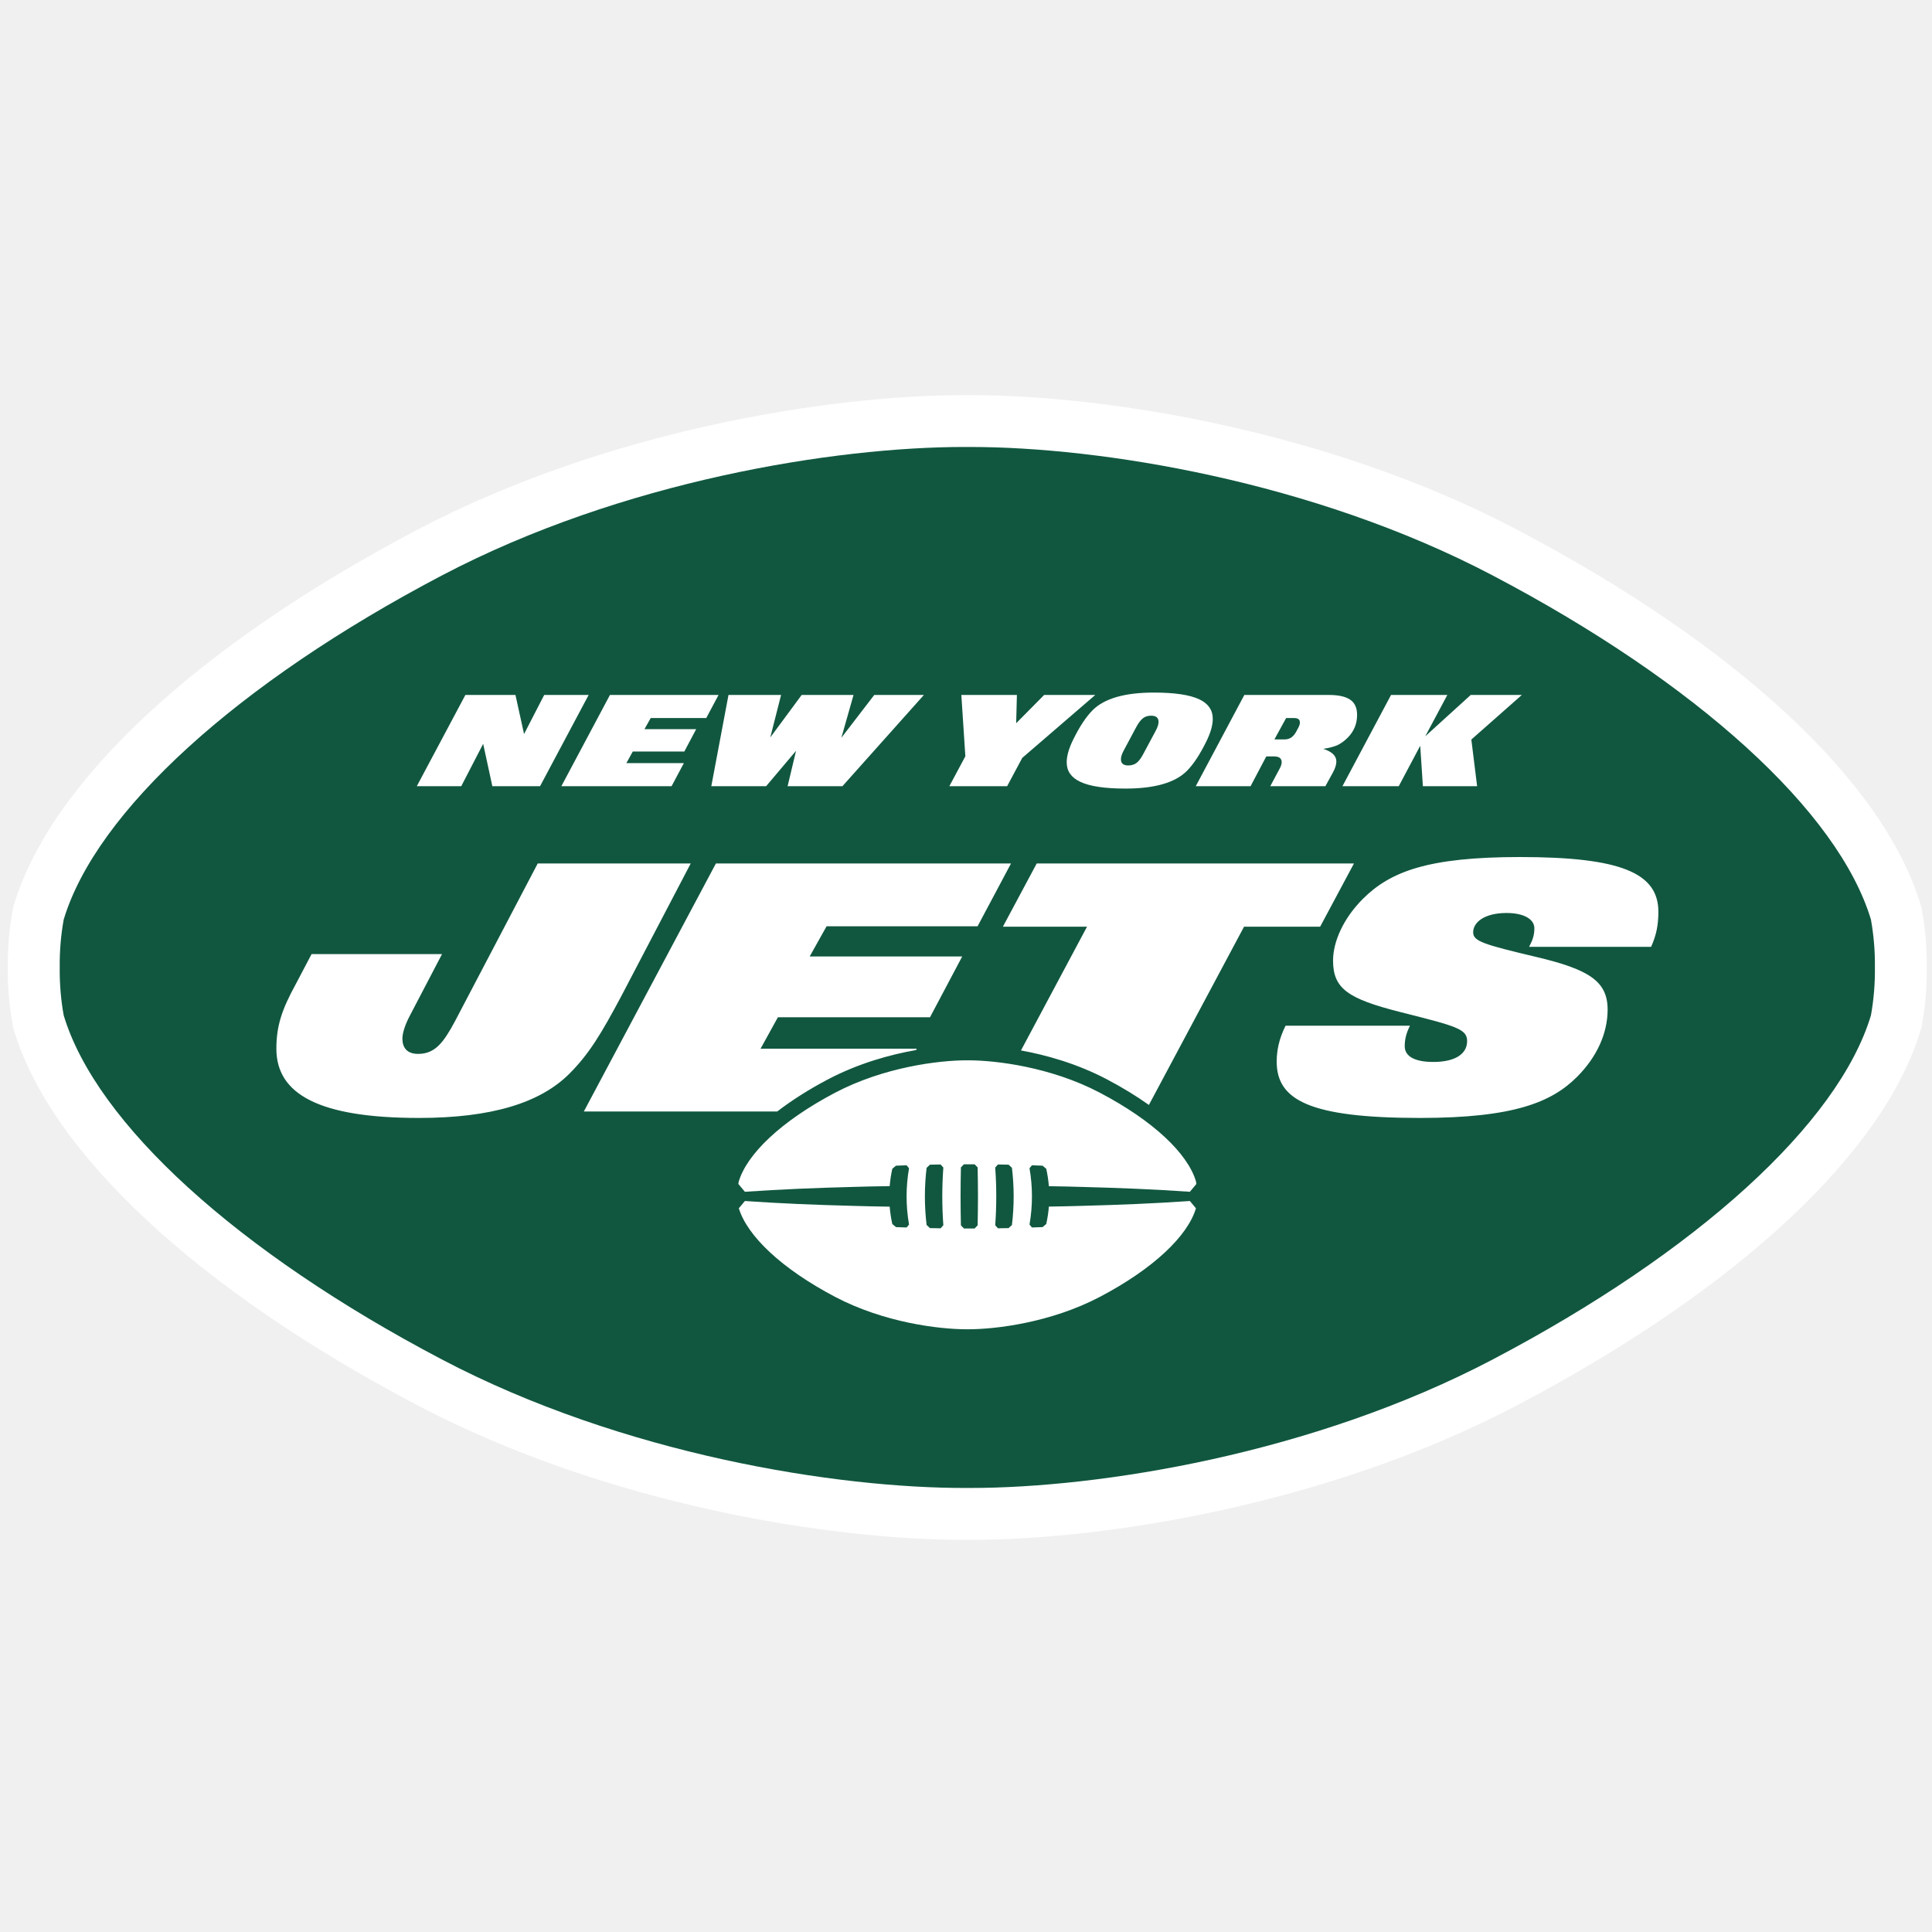
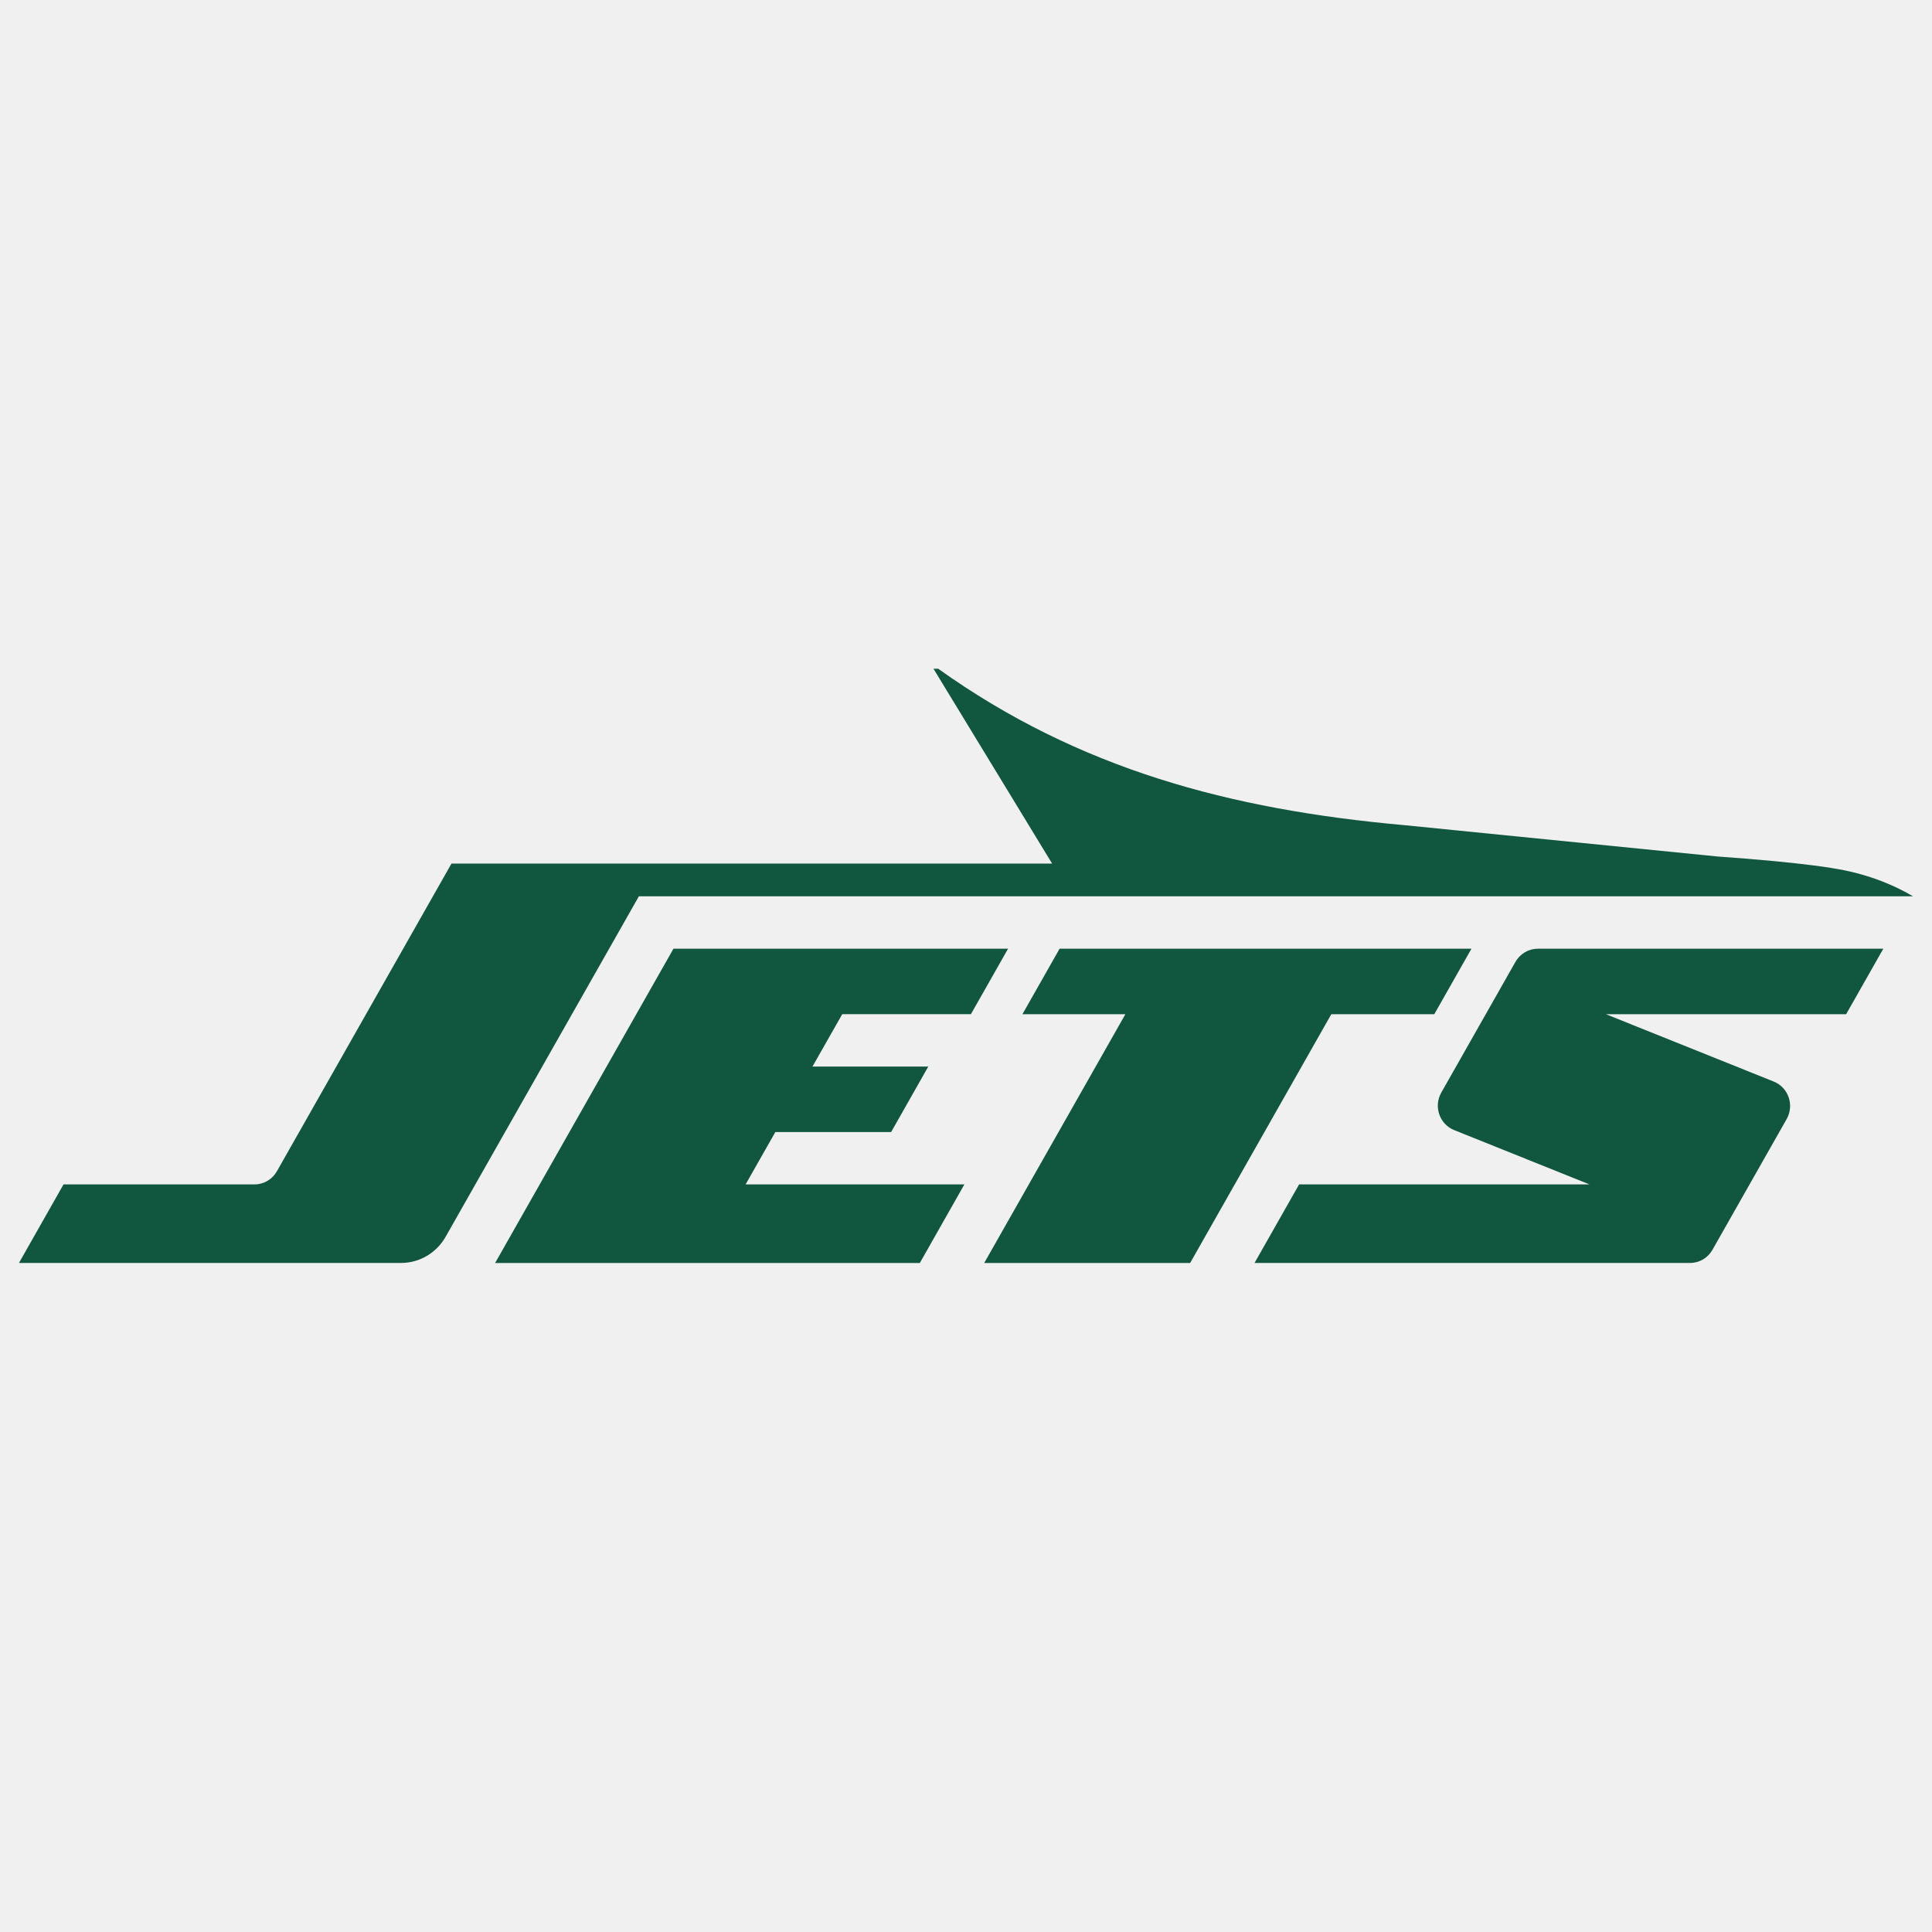
- <svg xmlns="http://www.w3.org/2000/svg" width="500" height="500" viewBox="0 0 298 178.57" preserveAspectRatio="xMidYMid meet">
-   <g transform="matrix(1.3333 0 0 -1.3333 -260 616.15)">
-     <g transform="matrix(.36274 0 0 .36274 195.91 251.38)">
-       <path d="m610.37 414.62-0.197 0.823c-11.577 39.361-58.537 83.127-128.84 120.08-60.318 31.7-131.41 42.913-174.33 42.913-0.254 0-0.513 0-0.764-1e-3h-0.506c-0.24 0-0.474 1e-3 -0.717 1e-3 -42.939 0-114.05-11.219-174.36-42.913-70.303-36.95-117.26-80.716-128.84-120.08l-0.196-0.82c-1.139-6.11-1.684-12.411-1.625-18.727-0.059-6.313 0.487-12.612 1.625-18.725l0.196-0.82c11.576-39.361 58.536-83.127 128.84-120.08 60.318-31.7 131.43-42.913 174.35-42.913 0.248 0 0.499 0 0.746 1e-3h0.504c0.236 0 0.471-1e-3 0.709-1e-3 42.941 0 114.06 11.216 174.37 42.913 70.303 36.949 117.26 80.715 128.84 120.08l0.197 0.823c1.134 6.11 1.682 12.41 1.622 18.723 0.059 6.316-0.488 12.616-1.622 18.724z" fill="#fff" />
-       <path transform="matrix(.75 0 0 -.75 0 792)" d="m406.71 306.8c-54.751 0-145.37 14.292-222.23 54.688-86.849 45.646-146.86 100.28-160.72 146.27-1.195 6.607-1.761 13.419-1.691 20.258v0.23c-0.07 6.837 0.497 13.649 1.691 20.26 13.863 45.992 73.878 100.62 160.72 146.27 77.309 40.629 168.5 54.867 223.16 54.684h0.74c0.296 1e-3 0.603 2e-3 0.902 2e-3 54.753 0 145.38-14.292 222.24-54.688 86.843-45.641 146.86-100.27 160.73-146.26 1.191-6.611 1.759-13.425 1.689-20.266v-0.223c0.07-6.84-0.499-13.655-1.689-20.264-13.868-45.99-73.885-100.62-160.73-146.27-76.858-40.396-167.46-54.688-222.19-54.688-0.325 0-0.649 6.2e-4 -0.973 2e-3h-0.74c-0.303 0-0.609-2e-3 -0.914-2e-3zm80.66 104.44c8.82 0 15.267 0.967 19.342 2.898 3.779 1.806 5.67 4.558 5.67 8.252 0 2.731-0.925 5.965-2.773 9.701-2.729 5.545-5.481 9.703-8.252 12.475-4.999 4.999-13.695 7.496-26.082 7.496-8.82 0-15.245-0.965-19.275-2.897-3.823-1.806-5.732-4.558-5.732-8.252 0-2.731 0.923-5.965 2.773-9.703 2.727-5.543 5.479-9.703 8.252-12.475 4.997-4.997 13.689-7.496 26.078-7.496zm-292.8 1.01h21.293l3.654 16.629 8.568-16.629h18.9l-20.666 38.805h-20.283l-3.906-18.018-9.322 18.018h-18.9zm61.475 0h46.178l-5.231 9.826h-23.625l-2.644 4.725h21.984l-5.039 9.514h-21.922l-2.711 4.912h24.443l-5.229 9.828h-46.869zm50.406 0h22.363l-4.598 18.08 13.355-18.08h22.049l-5.166 18.205 13.986-18.205h21.104l-34.648 38.805h-23.309l3.59-15.057-12.725 15.057h-23.311zm99.016 0h23.623l-0.312 12.031 11.906-12.031h21.734l-31.059 26.773-6.426 12.031h-24.568l6.805-12.725zm120.34 0h35.908c4.83 0 8.169 0.925 10.018 2.772 1.343 1.345 2.016 3.253 2.016 5.731 0 3.78-1.344 7.016-4.031 9.703-1.428 1.428-2.92 2.5-4.473 3.213-1.386 0.59-3.34 1.093-5.857 1.512 3.694 1.176 5.543 2.961 5.543 5.356 0 1.343-0.483 2.896-1.449 4.66l-3.213 5.859h-23.438l4.035-7.561c0.546-1.007 0.818-1.887 0.818-2.644 0-1.638-1.072-2.457-3.213-2.457h-3.338l-6.678 12.662h-23.311zm62.379 0h23.939l-9.385 17.574 19.34-17.574h21.732l-21.482 18.961 2.457 19.844h-23.057l-1.135-17.197-9.133 17.197h-23.938zm-102.01 8.818c-1.47 0-2.675 0.397-3.621 1.189-0.943 0.794-1.88 2.067-2.803 3.82l-5.293 9.896c-0.755 1.419-1.133 2.629-1.133 3.631 0 1.753 1.05 2.629 3.148 2.629 1.468 0 2.708-0.416 3.717-1.25 0.882-0.754 1.786-2.006 2.711-3.76l5.293-9.893c0.755-1.421 1.131-2.631 1.131-3.633 0-1.753-1.05-2.631-3.15-2.631zm57.395 1.008-4.977 9.072h4.475c2.016 0 3.611-1.092 4.785-3.277l0.945-1.764c0.421-0.798 0.631-1.512 0.631-2.143 0-1.259-0.797-1.889-2.393-1.889zm99.398 59.098c43.141 0 58.893 6.855 58.893 23.281 0 5.649-0.862 9.931-3.08 14.896h-51.885c1.373-2.571 2.238-4.793 2.238-7.873 0-3.768-4.287-6.512-11.816-6.512-9.415 0-14.213 3.944-14.213 8.219 0 3.768 4.285 5.134 26.705 10.445 22.438 5.308 30.471 10.271 30.471 22.434 0 9.926-4.447 20.024-13.004 28.588-10.783 10.777-26.883 17.467-66.77 17.467-47.249 0-60.943-7.706-60.943-23.975 0-4.793 1.031-9.759 3.772-15.236h52.889c-1.533 3.082-2.219 5.649-2.219 8.73 0 4.104 3.933 6.674 12.146 6.674 9.079 0 14.385-3.254 14.385-8.896 0-5.141-4.624-6.335-28.418-12.328-22.26-5.648-28.59-9.928-28.59-21.916 0-8.046 4.449-17.98 12.668-26.191 11.641-11.641 27.736-17.807 66.771-17.807zm-417.64 2.74h65.057l-29.473 56.33c-8.388 15.747-13.698 24.644-22.086 33.035-12.492 12.497-33.208 18.84-64.025 18.84-42.805 0-60.607-10.279-60.607-29.453 0-9.757 2.404-16.777 8.225-27.395l6.744-12.822h55.471l-13.775 26.357c-1.706 3.248-3.076 7.011-3.076 9.578 0 3.766 1.884 6.502 6.674 6.502 7.188 1e-5 10.787-4.795 15.582-13.691zm75.766 0h125.49l-14.217 26.707h-64.207l-7.184 12.838h64.857l-13.697 25.854h-64.684l-7.365 13.354h66.422l-0.311 0.584c-10.83 1.904-24.316 5.548-37.518 12.504-8.145 4.292-15.351 8.885-21.51 13.621h-82.232zm136.42 0h134.9l-14.377 26.881h-32.359l-40.459 75.793c-5.343-3.795-11.35-7.478-17.99-10.961-12.749-6.682-25.776-10.276-36.406-12.213l28.086-52.619h-35.779zm-29.793 83.699h0.609c11.836 0 35.157 2.833 55.91 13.713 22.933 12.019 37.524 26.012 40.982 37.727 0.072 0.39 0.128 0.768 0.182 1.145l-2.762 3.318c-15.26-1.062-30.52-1.658-45.779-2.059-4.727-0.156-9.452-0.239-14.176-0.316-0.206-2.472-0.566-4.94-1.121-7.412-0.52-0.434-1.041-0.871-1.561-1.309v-2e-3c-1.509-0.059-3.016-0.114-4.525-0.162-0.334 0.413-0.676 0.829-1.027 1.246 1.38 7.985 1.38 15.968 0 23.955 0.351 0.415 0.693 0.829 1.027 1.242 1.509-0.05 3.017-0.103 4.525-0.162 0.52-0.437 1.04-0.875 1.561-1.309 0.555-2.472 0.915-4.94 1.121-7.412 4.723-0.075 9.449-0.16 14.176-0.316 15.259-0.401 30.52-0.996 45.779-2.059l2.58 3.1c-3.459 11.713-18.05 25.707-40.982 37.729-20.755 10.88-44.074 13.715-55.91 13.715-0.101 0-0.204-2e-3 -0.303-2e-3h-0.307c-11.788 0-35.218-2.858-56.039-13.83-22.782-12.003-37.3-25.94-40.832-37.623l2.566-3.086c15.247 1.062 30.494 1.66 45.742 2.059 5.276 0.175 10.556 0.259 15.834 0.342 0.206 2.463 0.566 4.924 1.119 7.387 0.518 0.434 1.038 0.871 1.559 1.309 1.509 0.059 3.016 0.111 4.525 0.16 0.335-0.413 0.676-0.827 1.025-1.242-1.38-7.987-1.38-15.97 0-23.955-0.349-0.417-0.691-0.831-1.025-1.244-1.509 0.048-3.017 0.103-4.525 0.162-0.52 0.437-1.04 0.875-1.559 1.309-0.553 2.463-0.913 4.924-1.119 7.383-5.278 0.083-10.558 0.169-15.834 0.344-15.249 0.399-30.496 0.996-45.742 2.059l-2.779-3.34c0.046-0.303 0.087-0.603 0.145-0.916 3.435-11.722 17.995-25.745 40.9-37.816 20.823-10.97 44.251-13.828 56.039-13.828zm-1.147 44.209c-0.426 0.441-0.857 0.883-1.291 1.324-0.193 8.221-0.193 16.443 0 24.662 0.434 0.445 0.865 0.885 1.291 1.326 1.509 5e-3 3.019 5e-3 4.527 0 0.428-0.441 0.857-0.881 1.291-1.326 0.191-8.219 0.191-16.441 0-24.662-0.434-0.441-0.863-0.883-1.291-1.324-1.509-4e-3 -3.019-4e-3 -4.527 0zm-9.926 0.088c-1.509 0.022-3.018 0.049-4.527 0.08-0.474 0.445-0.948 0.889-1.426 1.332-0.976 8.105-0.976 16.21 0 24.316 0.478 0.441 0.952 0.883 1.426 1.328 1.509 0.031 3.018 0.058 4.527 0.08 0.38-0.432 0.769-0.863 1.16-1.297-0.595-8.18-0.595-16.363 0-24.543-0.391-0.434-0.78-0.865-1.16-1.297zm24.379 0c-0.381 0.432-0.767 0.863-1.16 1.297 0.595 8.18 0.595 16.363 0 24.543 0.393 0.434 0.78 0.865 1.16 1.297 1.509-0.022 3.018-0.049 4.527-0.08 0.472-0.445 0.948-0.887 1.426-1.328 0.976-8.107 0.976-16.212 0-24.316-0.478-0.443-0.954-0.887-1.426-1.332-1.509-0.031-3.018-0.058-4.527-0.08zm-110.27 18.291 0.051 0.219c-7e-3 -0.028-0.02-0.053-0.029-0.08-7e-3 -0.048-0.013-0.093-0.021-0.139z" fill="#115740" />
-     </g>
+ <svg xmlns="http://www.w3.org/2000/svg" clip-rule="evenodd" fill-rule="evenodd" stroke-linejoin="round" stroke-miterlimit="2" viewBox="-16 -16 1632 534.333" width="500" height="500" preserveAspectRatio="xMidYMid meet">
+   <g fill="#115740" fill-rule="nonzero">
+     <path d="m1264.17 247.609-62.7 110.504c-6.627 11.709-1.511 26.681 10.855 31.647l114.259 45.88h-245.193l-37.651 66.359h367.958c7.761 0 14.961-4.218 18.821-11.044l62.71-110.504c6.627-11.709 1.501-26.681-10.866-31.647l-141.83-56.925h202.947l31.391-55.314h-291.84c-7.761 0-14.96 4.218-18.83 11.044h-.041z" />
+     <path d="m1195.58 291.879 31.391-55.314h-347.913l-31.39 55.314h86.973l-119.263 210.161h173.956l119.263-210.161z" />
+     <path d="m804.14 291.879 31.391-55.314h-282.649l-150.654 265.475h358.768l37.65-66.4h-184.811l25.131-44.228h97.798l31.39-55.315h-97.828l25.131-44.228h108.694z" />
+     <path d="m1536.36 169.292s-25.785-5.299-101.535-10.628l-265.525-26.567c-145.945-13.111-274.03-47.241-392.803-132.052h-3.982l100.238 164.624h-507.389l-147.487 259.927c-3.901 6.826-11.06 11.055-18.831 11.055h-161.385l-37.651 66.358h322.782c15.532 0 29.889-8.436 37.65-22.13l163.224-287.574h1076.3c-13.378-7.937-34.843-17.995-63.599-23.044v.042l-.01-.011z" />
  </g>
</svg>
